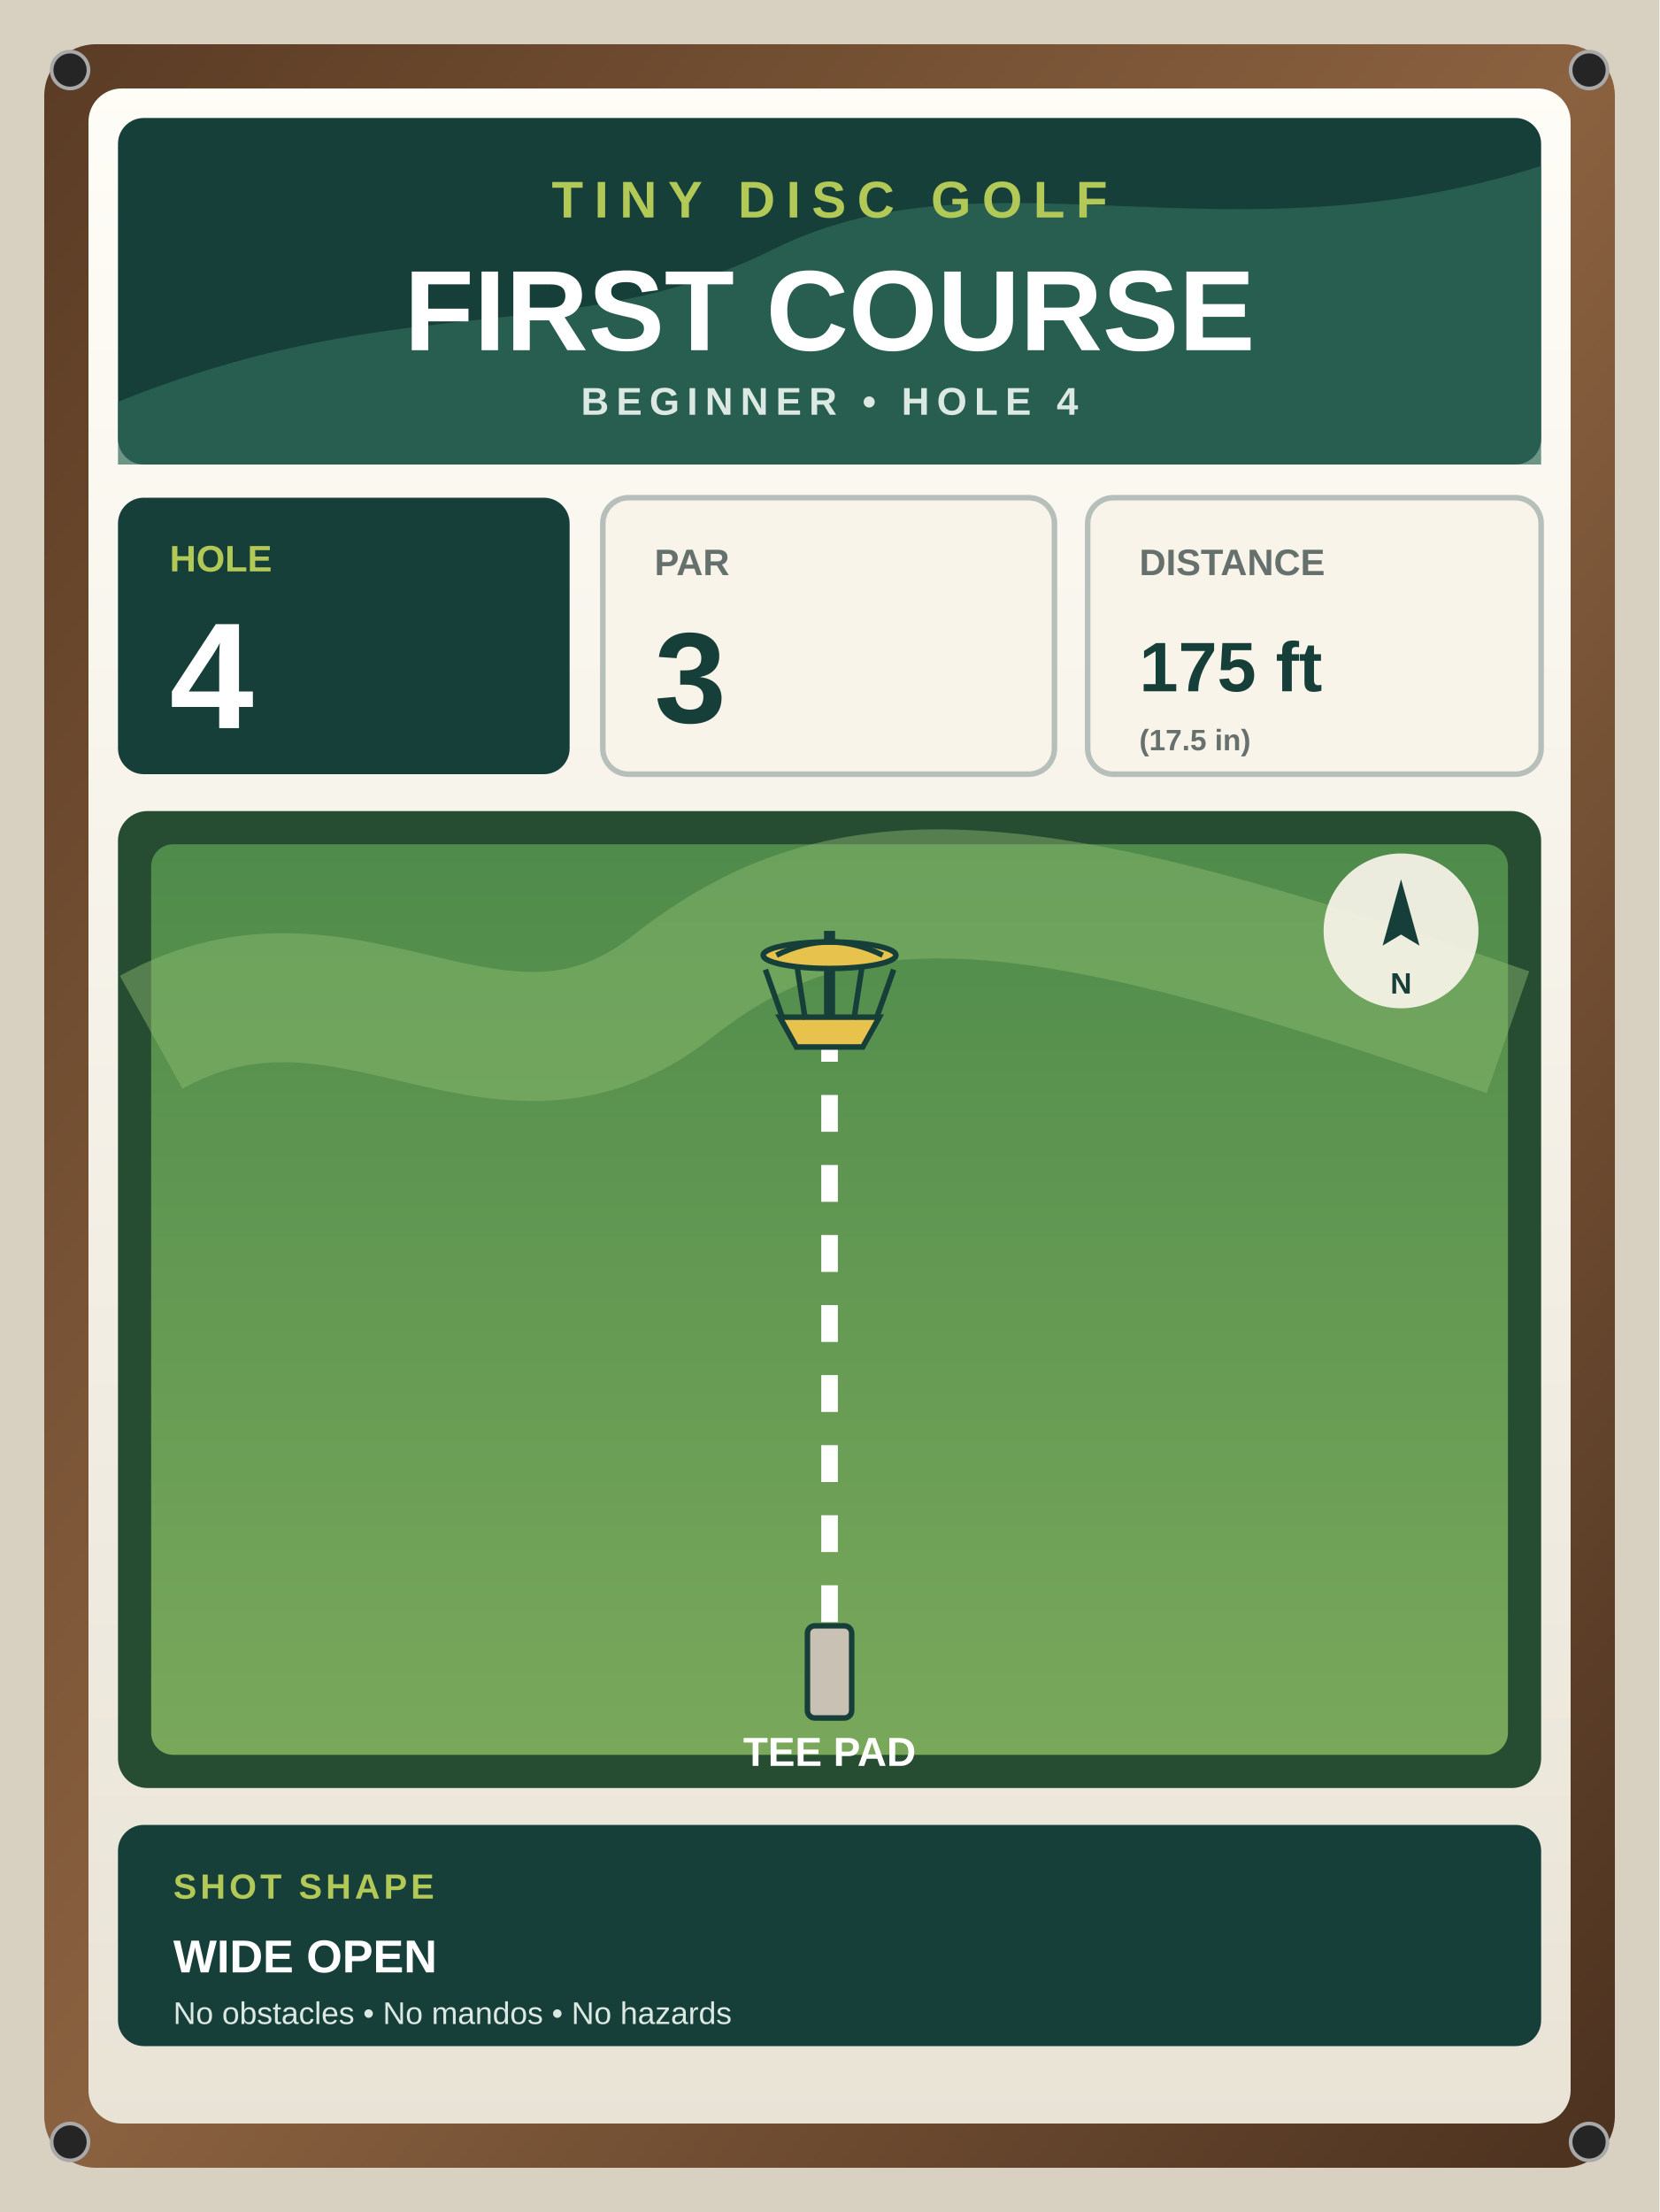
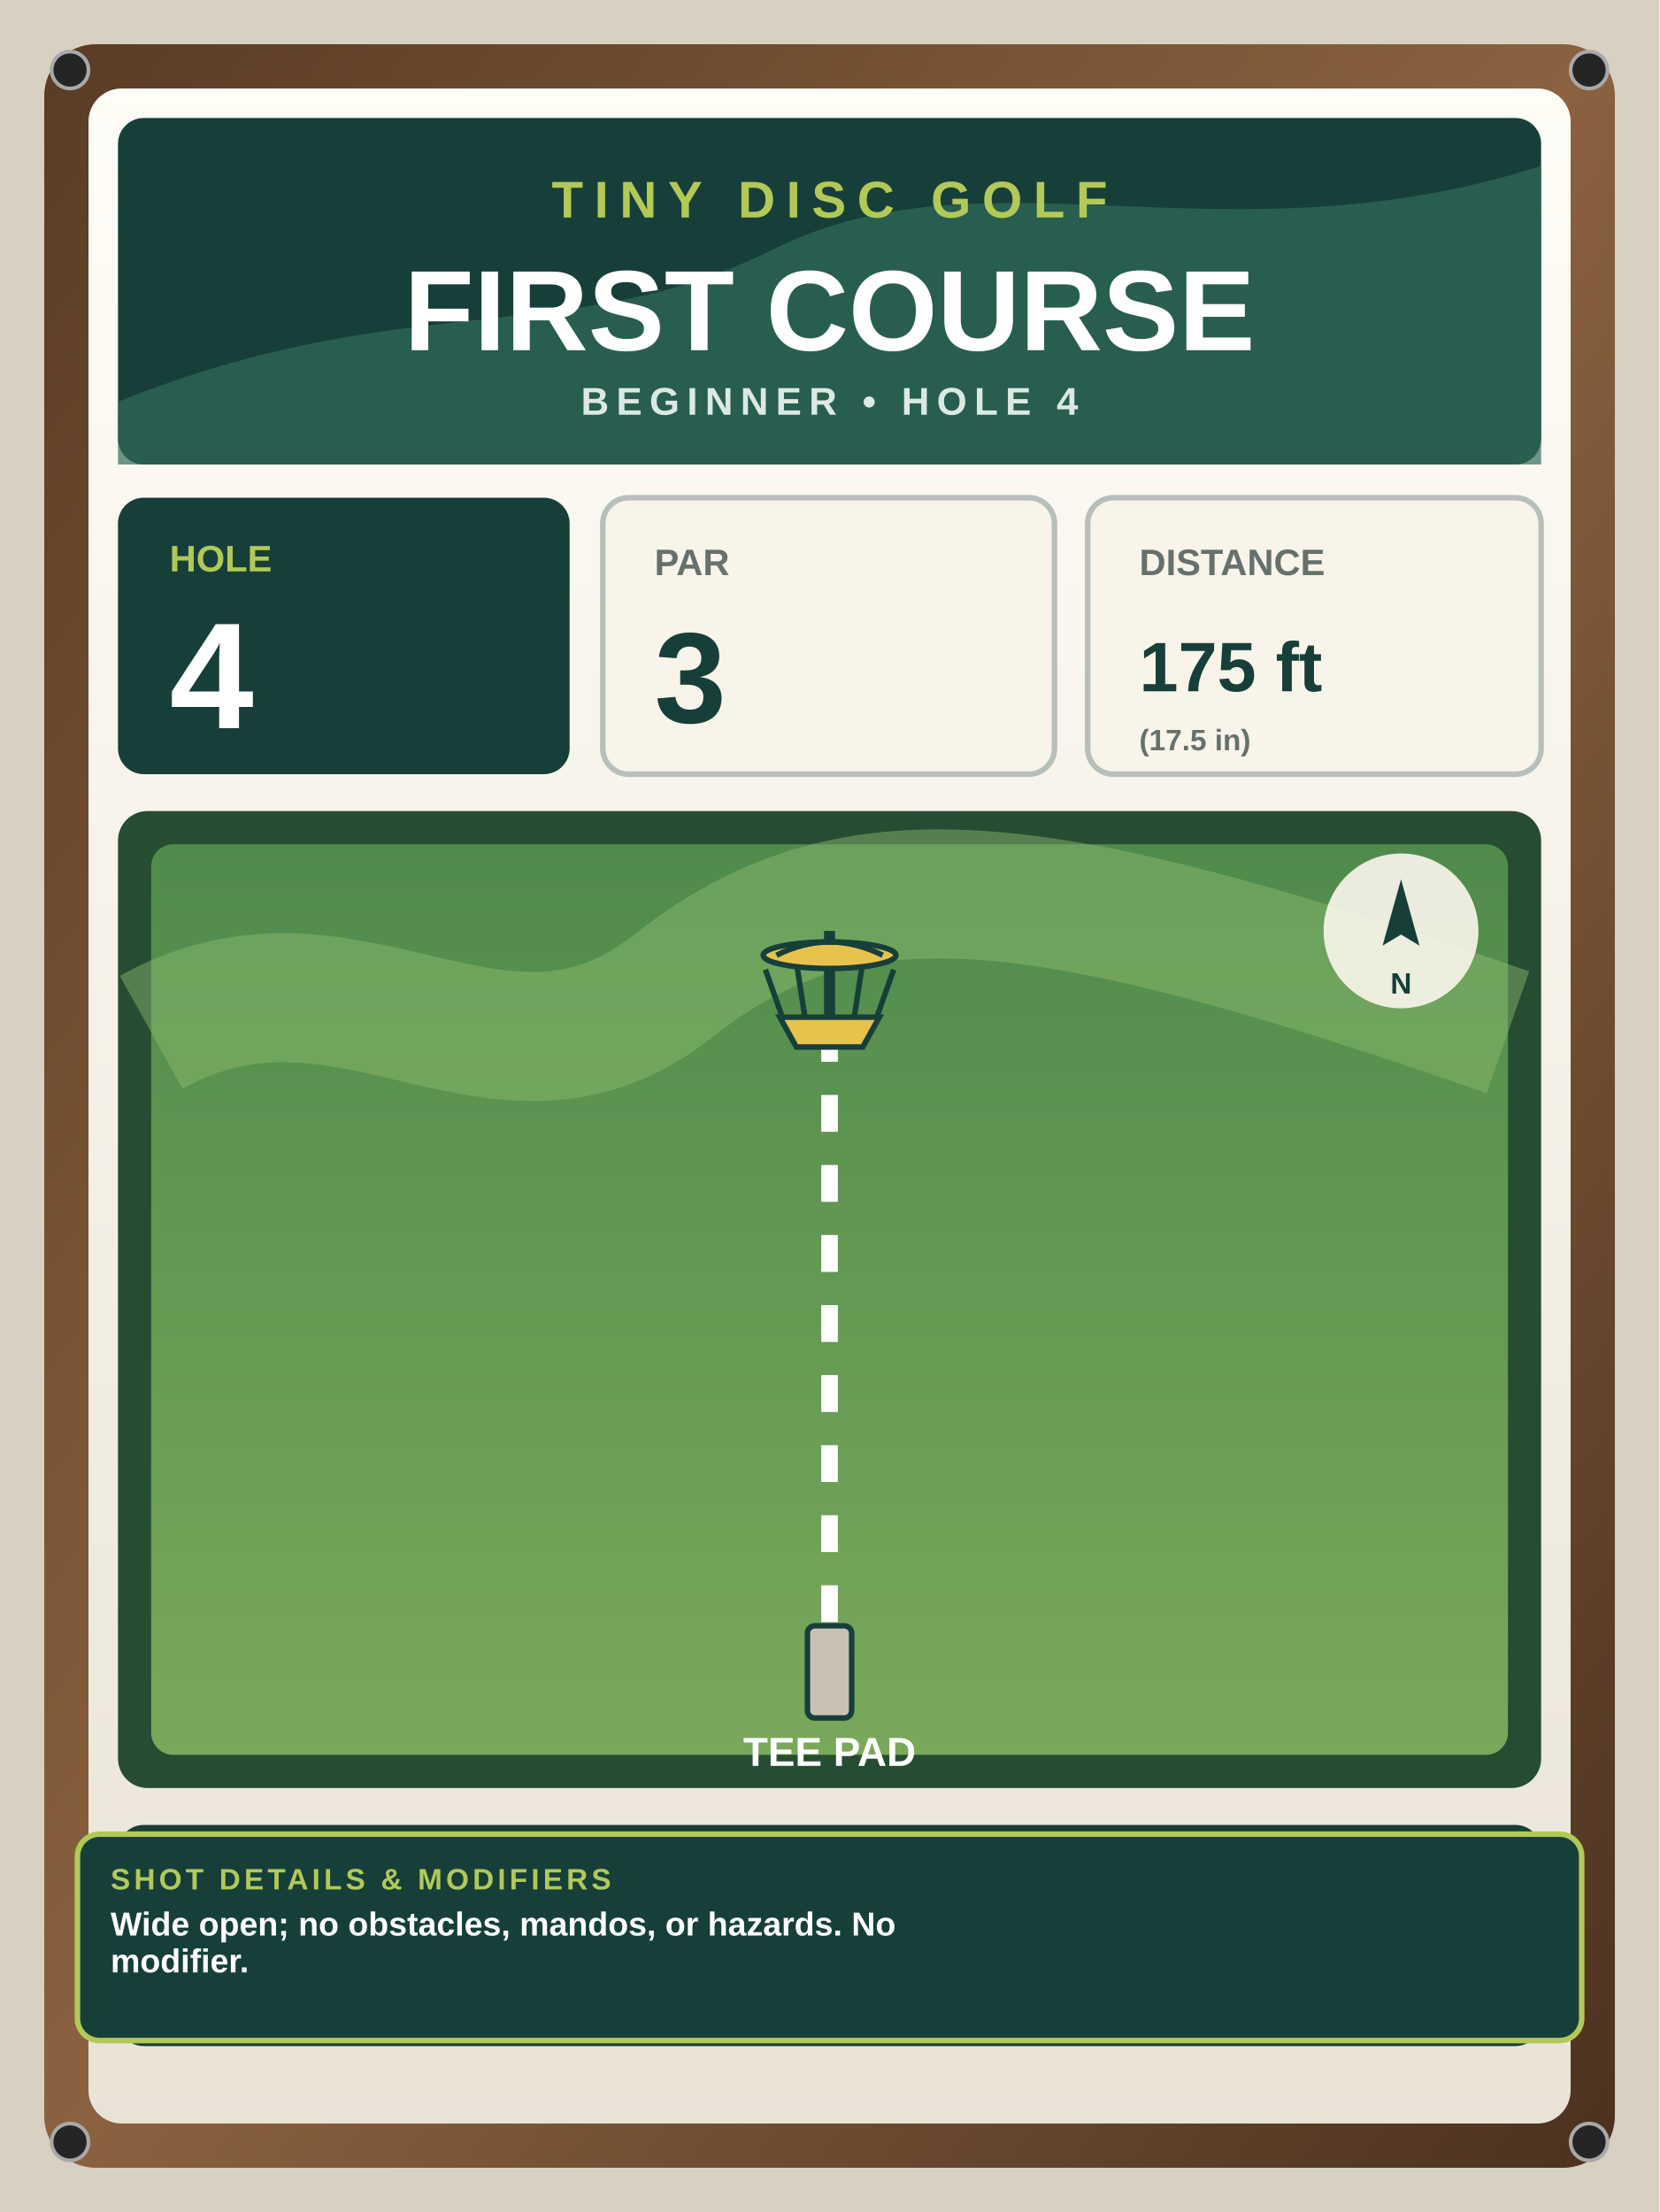
<svg xmlns="http://www.w3.org/2000/svg" viewBox="0 0 900 1200" role="img" aria-labelledby="title">
  <defs>
    <linearGradient id="wood" x1="0" x2="1" y1="0" y2="1">
      <stop stop-color="#5a3b24" />
      <stop offset=".5" stop-color="#8b6240" />
      <stop offset="1" stop-color="#4b311f" />
    </linearGradient>
    <linearGradient id="paper" x1="0" x2="0" y1="0" y2="1">
      <stop stop-color="#fffdf7" />
      <stop offset="1" stop-color="#e9e3d6" />
    </linearGradient>
    <linearGradient id="fairway" x1="0" x2="0" y1="0" y2="1">
      <stop stop-color="#4f8b4b" />
      <stop offset="1" stop-color="#79a85b" />
    </linearGradient>
  </defs>
  <rect width="900" height="1200" fill="#d8d0c0" />
  <rect x="24" y="24" width="852" height="1152" rx="28" fill="url(#wood)" />
  <rect x="48" y="48" width="804" height="1104" rx="18" fill="url(#paper)" />
  <rect x="64" y="64" width="772" height="188" rx="14" fill="#173f3a" />
  <path d="M64 218 C220 155 310 190 420 135 C535 78 665 145 836 90 L836 252 L64 252 Z" fill="#2f6b58" opacity=".7" />
  <text x="450" y="118" text-anchor="middle" font-family="Arial,sans-serif" font-size="28" font-weight="800" letter-spacing="6" fill="#b2c957">TINY DISC GOLF</text>
  <text x="450" y="190" text-anchor="middle" font-family="Arial,sans-serif" font-size="62" font-weight="900" fill="#fff">FIRST COURSE</text>
  <text x="450" y="225" text-anchor="middle" font-family="Arial,sans-serif" font-size="21" font-weight="700" letter-spacing="4" fill="#dce9e3">BEGINNER • HOLE 4</text>
  <rect x="64" y="270" width="245" height="150" rx="14" fill="#173f3a" />
  <text x="92" y="310" font-family="Arial,sans-serif" font-size="20" font-weight="800" fill="#b2c957">HOLE</text>
  <text x="92" y="395" font-family="Arial,sans-serif" font-size="82" font-weight="900" fill="#fff">4</text>
  <rect x="327" y="270" width="245" height="150" rx="14" fill="#f8f4e9" stroke="#b7bfbb" stroke-width="3" />
  <text x="355" y="312" font-family="Arial,sans-serif" font-size="20" font-weight="800" fill="#66716d">PAR</text>
  <text x="355" y="392" font-family="Arial,sans-serif" font-size="70" font-weight="900" fill="#173f3a">3</text>
  <rect x="590" y="270" width="246" height="150" rx="14" fill="#f8f4e9" stroke="#b7bfbb" stroke-width="3" />
  <text x="618" y="312" font-family="Arial,sans-serif" font-size="20" font-weight="800" fill="#66716d">DISTANCE</text>
  <text x="618" y="375" font-family="Arial,sans-serif" font-size="38" font-weight="900" fill="#173f3a">175 ft</text>
  <text x="618" y="407" font-family="Arial,sans-serif" font-size="16" font-weight="700" fill="#66716d">(17.5 in)</text>
  <rect x="64" y="440" width="772" height="530" rx="16" fill="#264d31" />
  <rect x="82" y="458" width="736" height="494" rx="12" fill="url(#fairway)" />
  <path d="M82 560 C190 500 270 610 365 535 S560 470 818 560" fill="none" stroke="#8fbc70" stroke-width="70" opacity=".45" />
  <rect x="438" y="882" width="24" height="50" rx="4" fill="#c9c2b4" stroke="#173f3a" stroke-width="3" />
  <text x="450" y="958" text-anchor="middle" font-family="Arial,sans-serif" font-size="22" font-weight="900" fill="#fff">TEE PAD</text>
  <path d="M450 880 C450 760 450 650 450 540" fill="none" stroke="#fff" stroke-width="9" stroke-dasharray="20 18" />
  <g transform="translate(450 505) scale(.6)">
    <rect x="-5" y="0" width="10" height="80" fill="#173f3a" />
    <path d="M-45 78 L45 78 L30 105 L-30 105 Z" fill="#e7c34e" stroke="#173f3a" stroke-width="5" />
    <path d="M-42 80 L-58 35 M-22 80 L-30 28 M0 80 L0 24 M22 80 L30 28 M42 80 L58 35" stroke="#173f3a" stroke-width="5" />
    <ellipse cx="0" cy="22" rx="60" ry="12" fill="#e7c34e" stroke="#173f3a" stroke-width="5" />
    <path d="M-48 22 Q0 -2 48 22" fill="none" stroke="#173f3a" stroke-width="5" />
  </g>
  <g transform="translate(760 505)">
    <circle r="42" fill="#f8f4e9" opacity=".92" />
    <path d="M0 -28 L10 8 L0 2 L-10 8 Z" fill="#173f3a" />
    <text x="0" y="34" text-anchor="middle" font-family="Arial,sans-serif" font-size="16" font-weight="900" fill="#173f3a">N</text>
  </g>
  <rect x="64" y="990" width="772" height="120" rx="14" fill="#173f3a" />
  <text x="94" y="1030" font-family="Arial,sans-serif" font-size="19" font-weight="900" letter-spacing="2" fill="#b2c957">SHOT SHAPE</text>
  <text x="94" y="1070" font-family="Arial,sans-serif" font-size="25" font-weight="800" fill="#fff">WIDE OPEN</text>
  <text x="94" y="1098" font-family="Arial,sans-serif" font-size="17" fill="#dce9e3">No obstacles • No mandos • No hazards</text>
  <g fill="#252525" stroke="#a9a9a9" stroke-width="2">
    <circle cx="38" cy="38" r="10" />
    <circle cx="862" cy="38" r="10" />
    <circle cx="38" cy="1162" r="10" />
    <circle cx="862" cy="1162" r="10" />
  </g>
+   <g id="complete-hole-details">
+     <rect x="42" y="995" width="816" height="112" rx="12" fill="#173f3a" stroke="#b2c957" stroke-width="3" />
+     <text x="60" y="1025" font-family="Arial,sans-serif" font-size="16" font-weight="900" letter-spacing="2" fill="#b2c957">SHOT DETAILS &amp; MODIFIERS</text>
+     <text x="60" y="1050" font-family="Arial,sans-serif" font-size="18" font-weight="900" fill="#fff">Wide open; no obstacles, mandos, or hazards. No</text>
+     <text x="60" y="1070" font-family="Arial,sans-serif" font-size="18" font-weight="700" fill="#fff">modifier.</text>
+   </g>
</svg>
